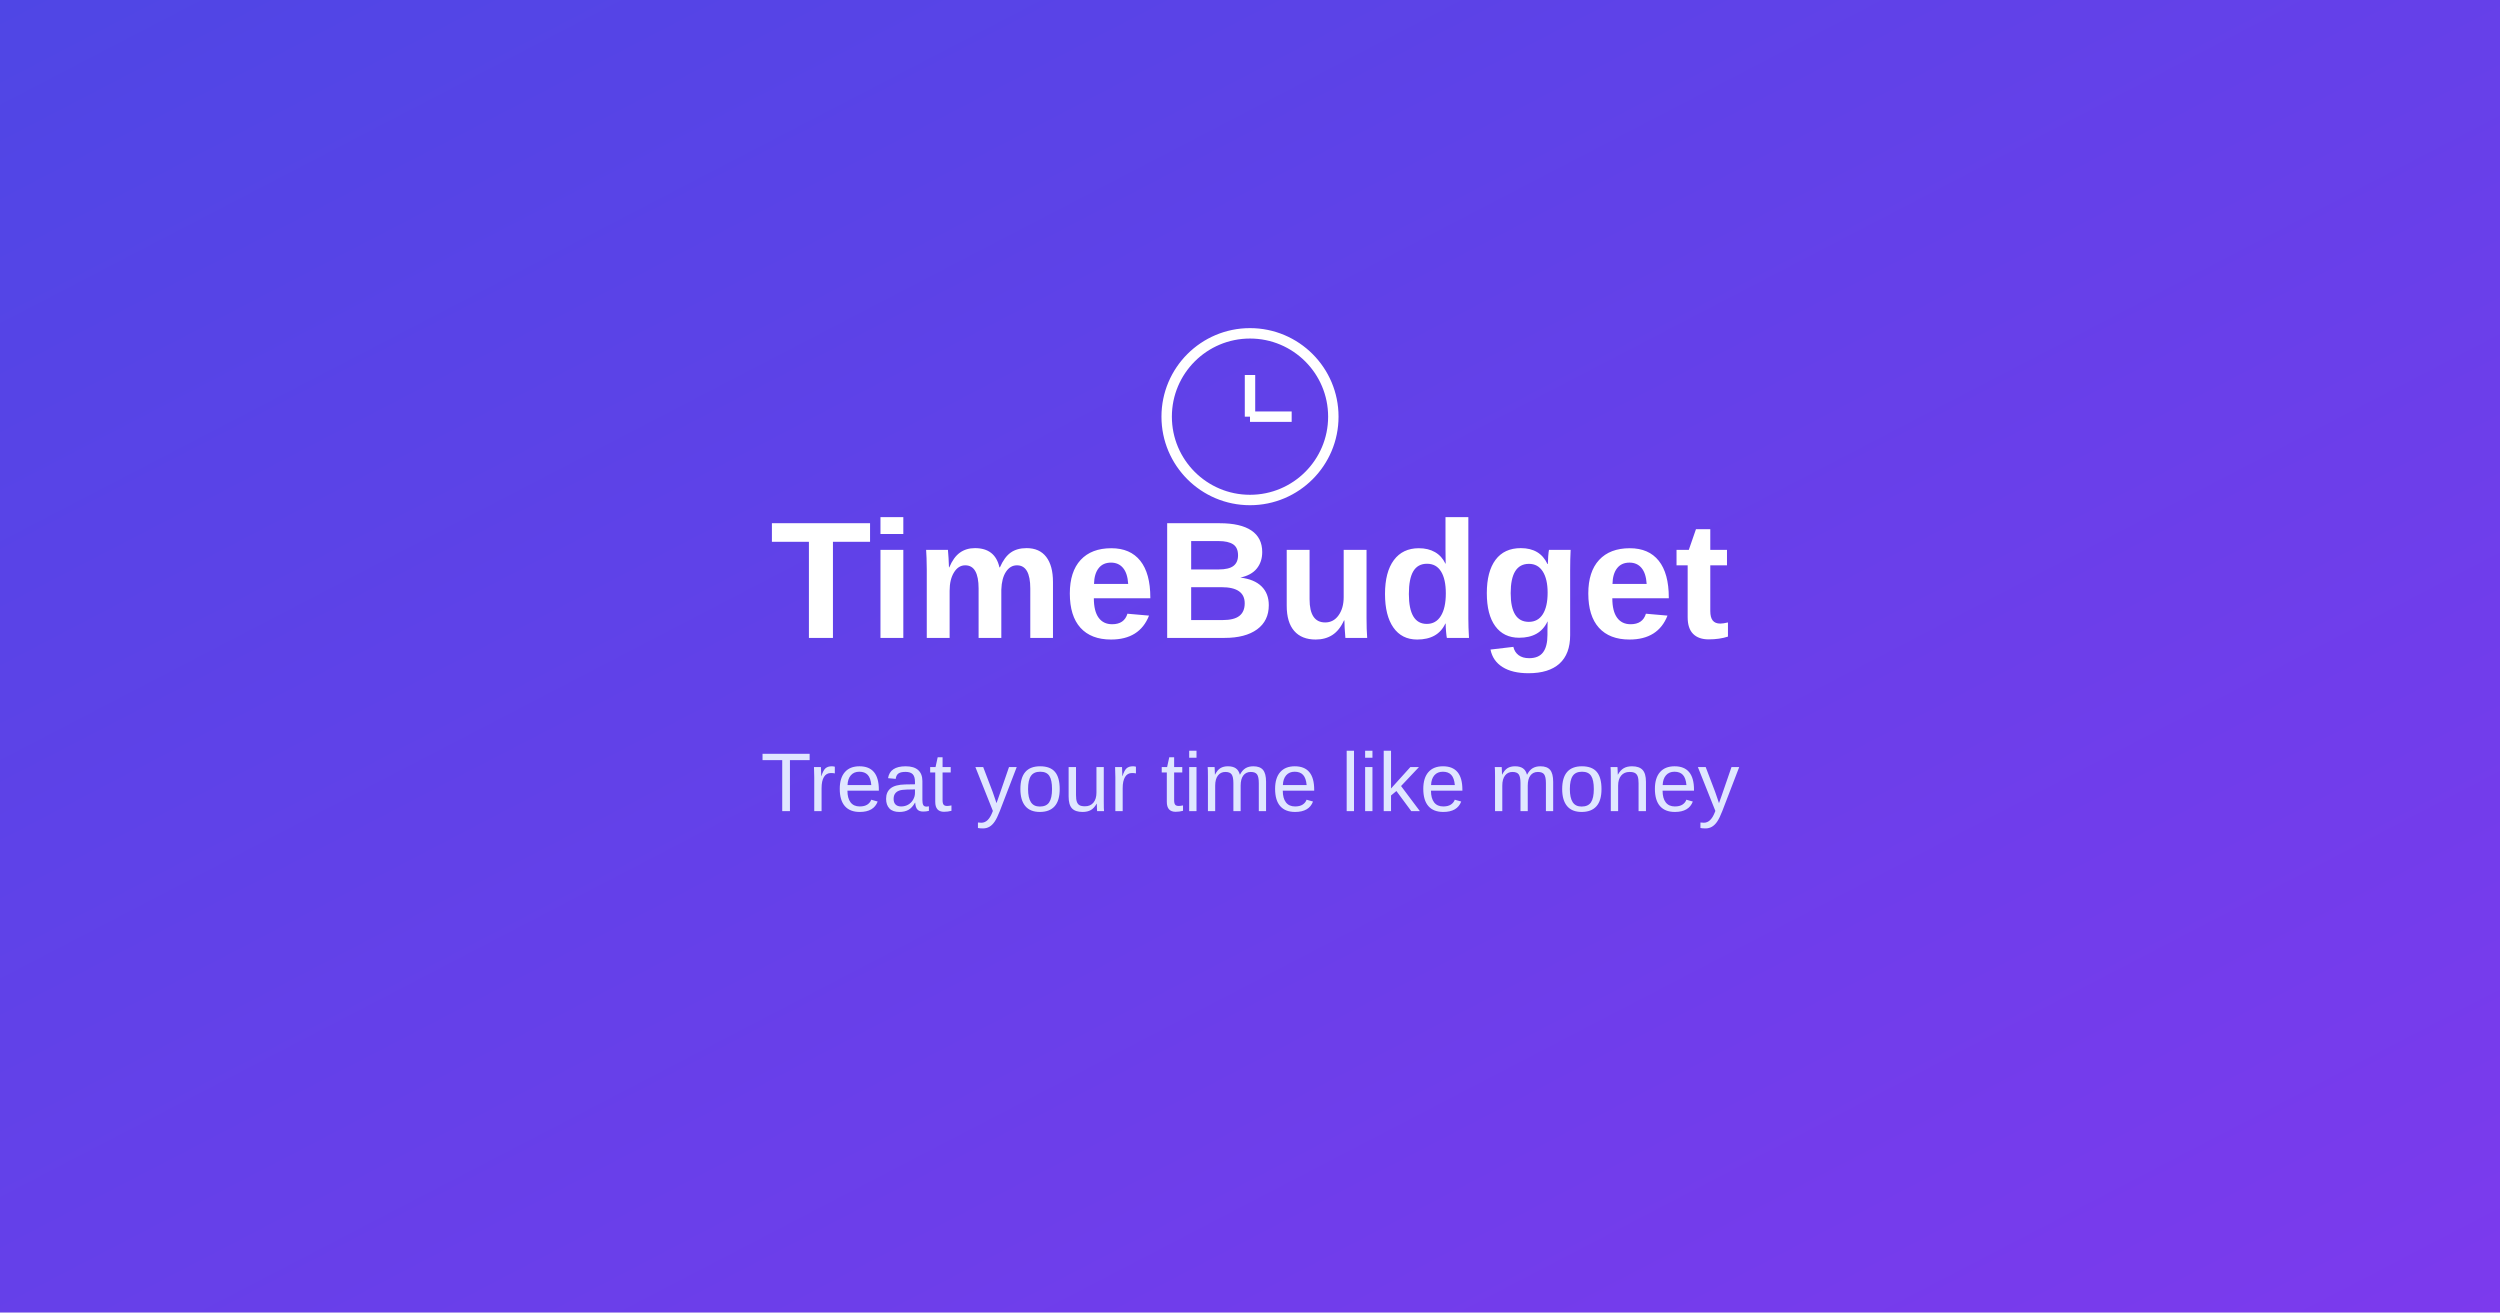
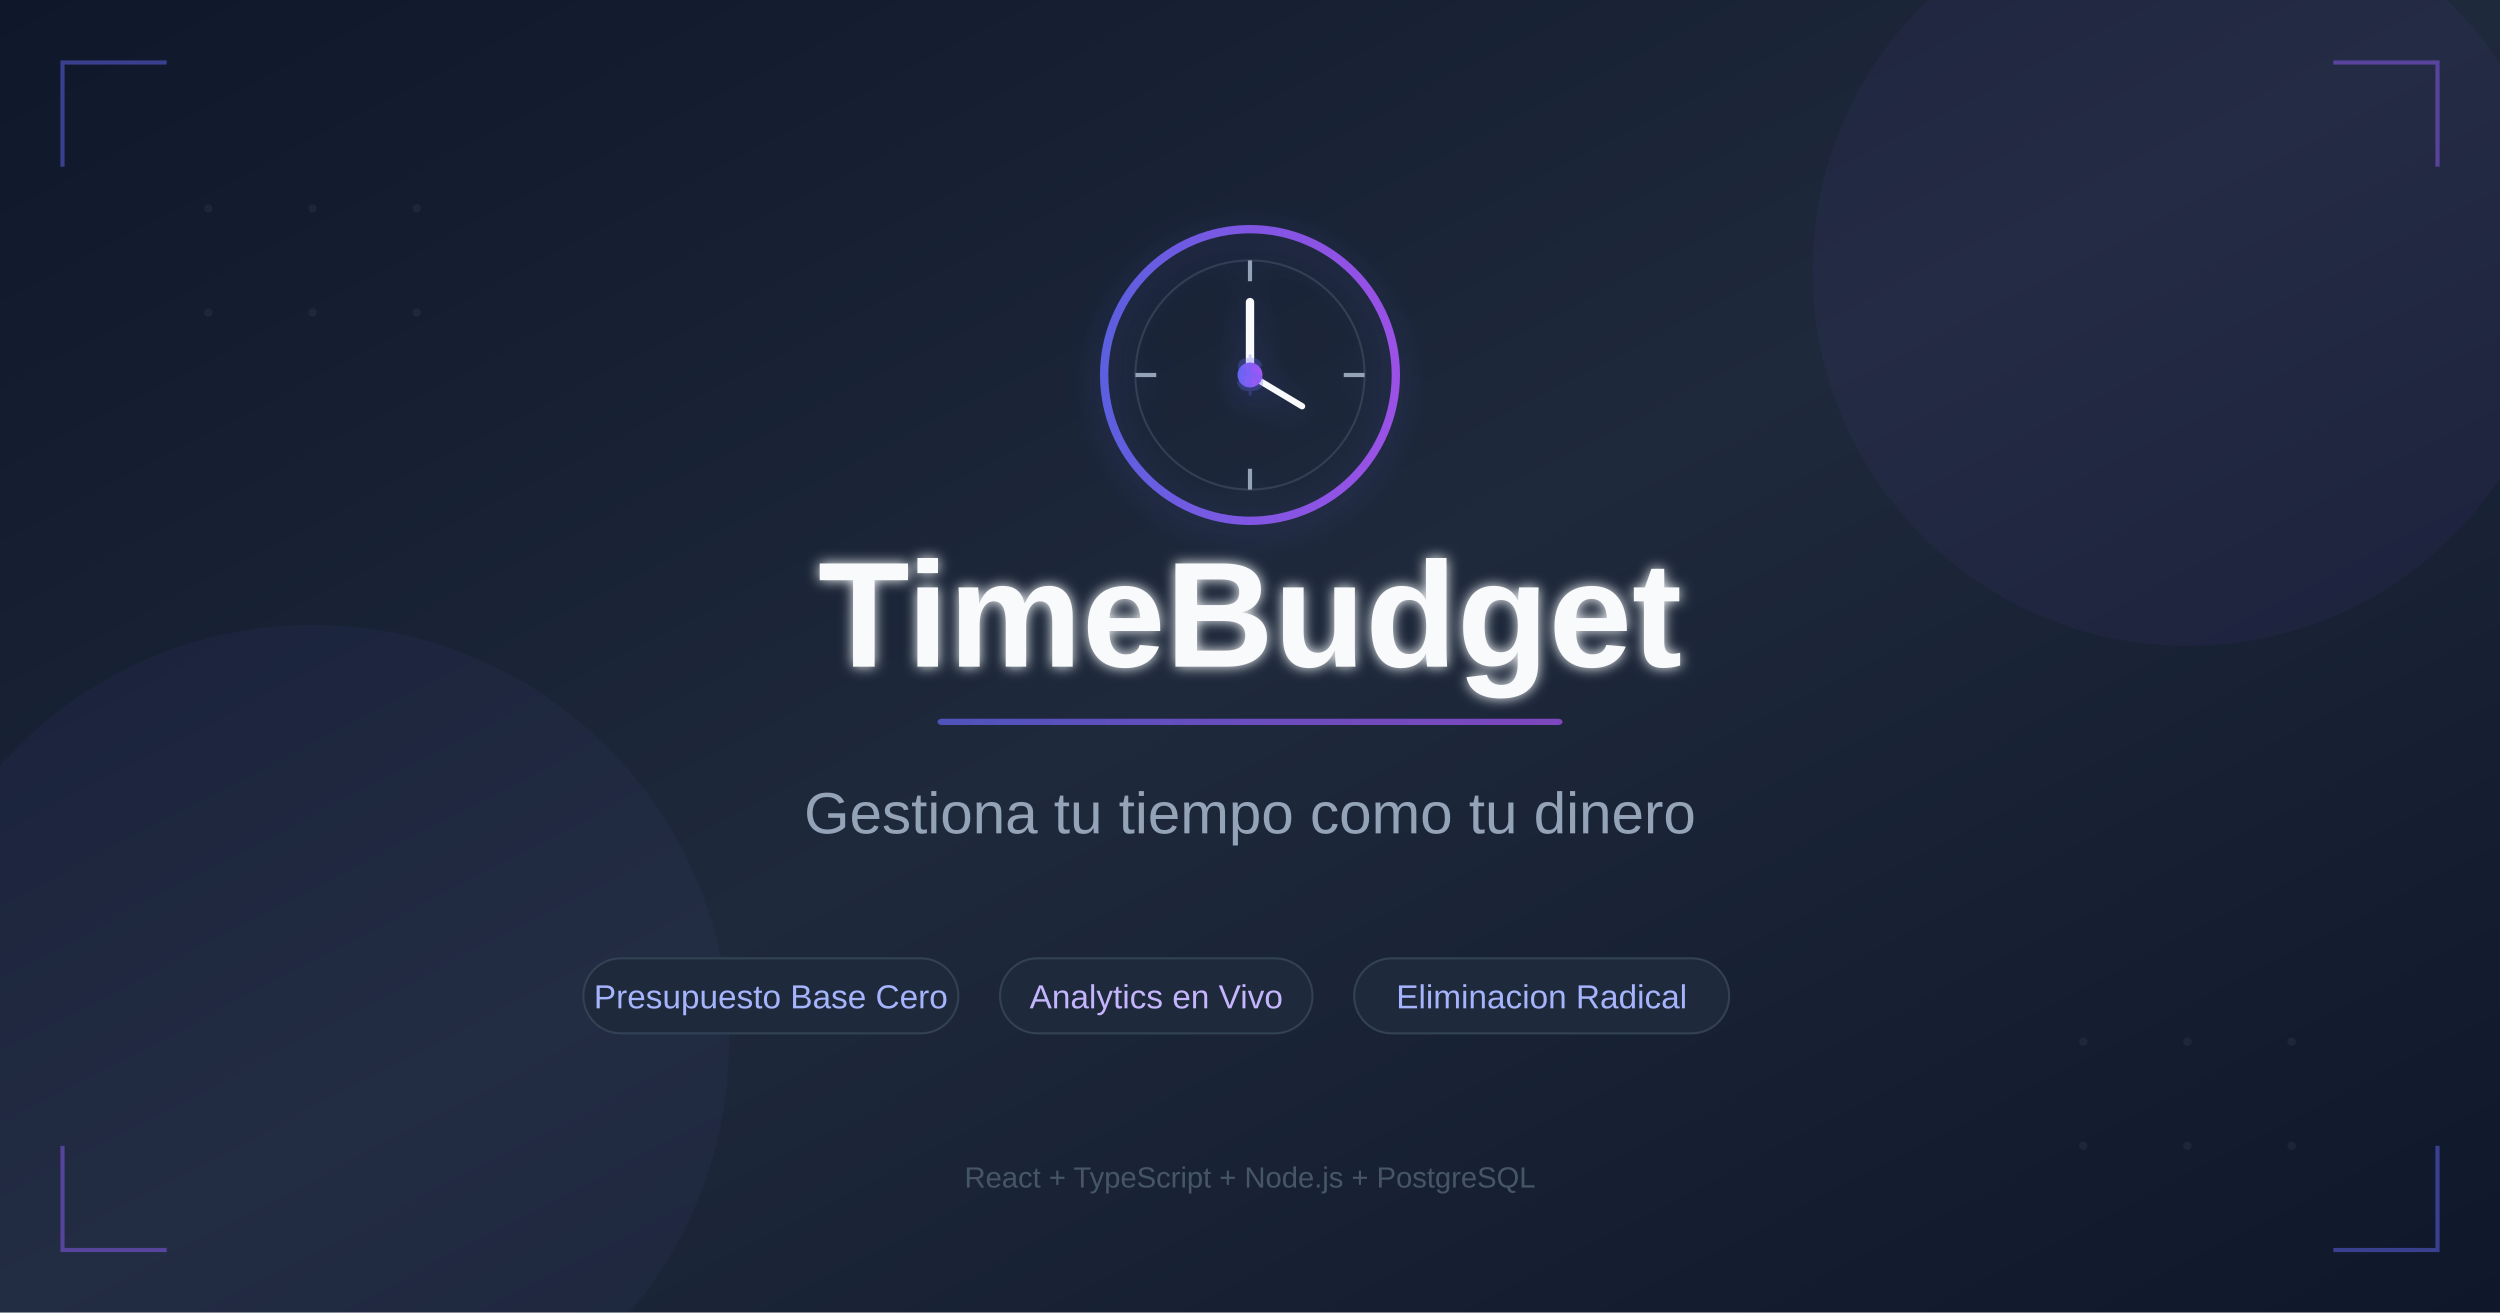
<svg xmlns="http://www.w3.org/2000/svg" width="1200" height="630">
  <defs>
-     <linearGradient id="grad1" x1="0%" y1="0%" x2="100%" y2="100%">
-       <stop offset="0%" style="stop-color:#4F46E5;stop-opacity:1" />
-       <stop offset="100%" style="stop-color:#7C3AED;stop-opacity:1" />
+     <linearGradient id="bgGradient" x1="0%" y1="0%" x2="100%" y2="100%">
+       <stop offset="0%" style="stop-color:#0f172a;stop-opacity:1" />
+       <stop offset="50%" style="stop-color:#1e293b;stop-opacity:1" />
+       <stop offset="100%" style="stop-color:#0f172a;stop-opacity:1" />
    </linearGradient>
+     <linearGradient id="textGradient" x1="0%" y1="0%" x2="100%" y2="0%">
+       <stop offset="0%" style="stop-color:#6366f1" />
+       <stop offset="50%" style="stop-color:#8b5cf6" />
+       <stop offset="100%" style="stop-color:#a855f7" />
+     </linearGradient>
+     <filter id="glow" x="-50%" y="-50%" width="200%" height="200%">
+       <feGaussianBlur stdDeviation="3" result="coloredBlur" />
+       <feMerge>
+         <feMergeNode in="coloredBlur" />
+         <feMergeNode in="SourceGraphic" />
+       </feMerge>
+     </filter>
+     <filter id="shadow" x="-20%" y="-20%" width="140%" height="140%">
+       <feDropShadow dx="0" dy="4" stdDeviation="8" flood-color="#6366f1" flood-opacity="0.3" />
+     </filter>
  </defs>
-   <rect width="1200" height="630" fill="url(#grad1)" />
-   <text x="50%" y="45%" dominant-baseline="middle" text-anchor="middle" font-family="Arial, sans-serif" font-size="80" font-weight="bold" fill="white">TimeBudget</text>
-   <text x="50%" y="60%" dominant-baseline="middle" text-anchor="middle" font-family="Arial, sans-serif" font-size="40" fill="#E0E7FF">Treat your time like money</text>
-   <circle cx="600" cy="200" r="40" stroke="white" stroke-width="5" fill="none" />
-   <line x1="600" y1="200" x2="600" y2="180" stroke="white" stroke-width="5" />
-   <line x1="600" y1="200" x2="620" y2="200" stroke="white" stroke-width="5" />
+   <rect width="1200" height="630" fill="url(#bgGradient)" />
+   <g fill="#334155" opacity="0.3">
+     <circle cx="100" cy="100" r="2" />
+     <circle cx="150" cy="100" r="2" />
+     <circle cx="200" cy="100" r="2" />
+     <circle cx="100" cy="150" r="2" />
+     <circle cx="150" cy="150" r="2" />
+     <circle cx="200" cy="150" r="2" />
+     <circle cx="1000" cy="500" r="2" />
+     <circle cx="1050" cy="500" r="2" />
+     <circle cx="1100" cy="500" r="2" />
+     <circle cx="1000" cy="550" r="2" />
+     <circle cx="1050" cy="550" r="2" />
+     <circle cx="1100" cy="550" r="2" />
+   </g>
+   <circle cx="150" cy="500" r="200" fill="#6366f1" opacity="0.05" />
+   <circle cx="1050" cy="130" r="180" fill="#8b5cf6" opacity="0.05" />
+   <g transform="translate(600, 180)" filter="url(#shadow)">
+     <circle cx="0" cy="0" r="70" stroke="url(#textGradient)" stroke-width="4" fill="none" opacity="0.9" />
+     <circle cx="0" cy="0" r="55" stroke="#475569" stroke-width="1" fill="none" opacity="0.5" />
+     <g stroke="#94a3b8" stroke-width="2">
+       <line x1="0" y1="-45" x2="0" y2="-55" />
+       <line x1="45" y1="0" x2="55" y2="0" />
+       <line x1="0" y1="45" x2="0" y2="55" />
+       <line x1="-45" y1="0" x2="-55" y2="0" />
+     </g>
+     <line x1="0" y1="0" x2="0" y2="-35" stroke="#f8fafc" stroke-width="4" stroke-linecap="round" />
+     <line x1="0" y1="0" x2="25" y2="15" stroke="#f8fafc" stroke-width="3" stroke-linecap="round" />
+     <circle cx="0" cy="0" r="6" fill="url(#textGradient)" />
+     <text x="0" y="8" text-anchor="middle" font-family="Arial, sans-serif" font-size="24" font-weight="bold" fill="#6366f1" opacity="0.3">$</text>
+   </g>
+   <text x="600" y="320" text-anchor="middle" font-family="system-ui, -apple-system, Arial, sans-serif" font-size="72" font-weight="800" fill="#f8fafc" filter="url(#glow)">
+     TimeBudget
+   </text>
+   <rect x="450" y="345" width="300" height="3" rx="2" fill="url(#textGradient)" opacity="0.7" />
+   <text x="600" y="400" text-anchor="middle" font-family="system-ui, -apple-system, Arial, sans-serif" font-size="28" fill="#94a3b8">
+     Gestiona tu tiempo como tu dinero
+   </text>
+   <g font-family="system-ui, -apple-system, Arial, sans-serif" font-size="16">
+     <rect x="280" y="460" width="180" height="36" rx="18" fill="#1e293b" stroke="#334155" stroke-width="1" />
+     <text x="370" y="484" text-anchor="middle" fill="#a5b4fc">Presupuesto Base Cero</text>
+     <rect x="480" y="460" width="150" height="36" rx="18" fill="#1e293b" stroke="#334155" stroke-width="1" />
+     <text x="555" y="484" text-anchor="middle" fill="#c4b5fd">Analytics en Vivo</text>
+     <rect x="650" y="460" width="180" height="36" rx="18" fill="#1e293b" stroke="#334155" stroke-width="1" />
+     <text x="740" y="484" text-anchor="middle" fill="#a5b4fc">Eliminacion Radical</text>
+   </g>
+   <text x="600" y="570" text-anchor="middle" font-family="system-ui, -apple-system, Arial, sans-serif" font-size="14" fill="#475569">
+     React + TypeScript + Node.js + PostgreSQL
+   </text>
+   <path d="M 30 80 L 30 30 L 80 30" stroke="#6366f1" stroke-width="2" fill="none" opacity="0.5" />
+   <path d="M 1120 30 L 1170 30 L 1170 80" stroke="#8b5cf6" stroke-width="2" fill="none" opacity="0.5" />
+   <path d="M 30 550 L 30 600 L 80 600" stroke="#8b5cf6" stroke-width="2" fill="none" opacity="0.5" />
+   <path d="M 1120 600 L 1170 600 L 1170 550" stroke="#6366f1" stroke-width="2" fill="none" opacity="0.5" />
</svg>
